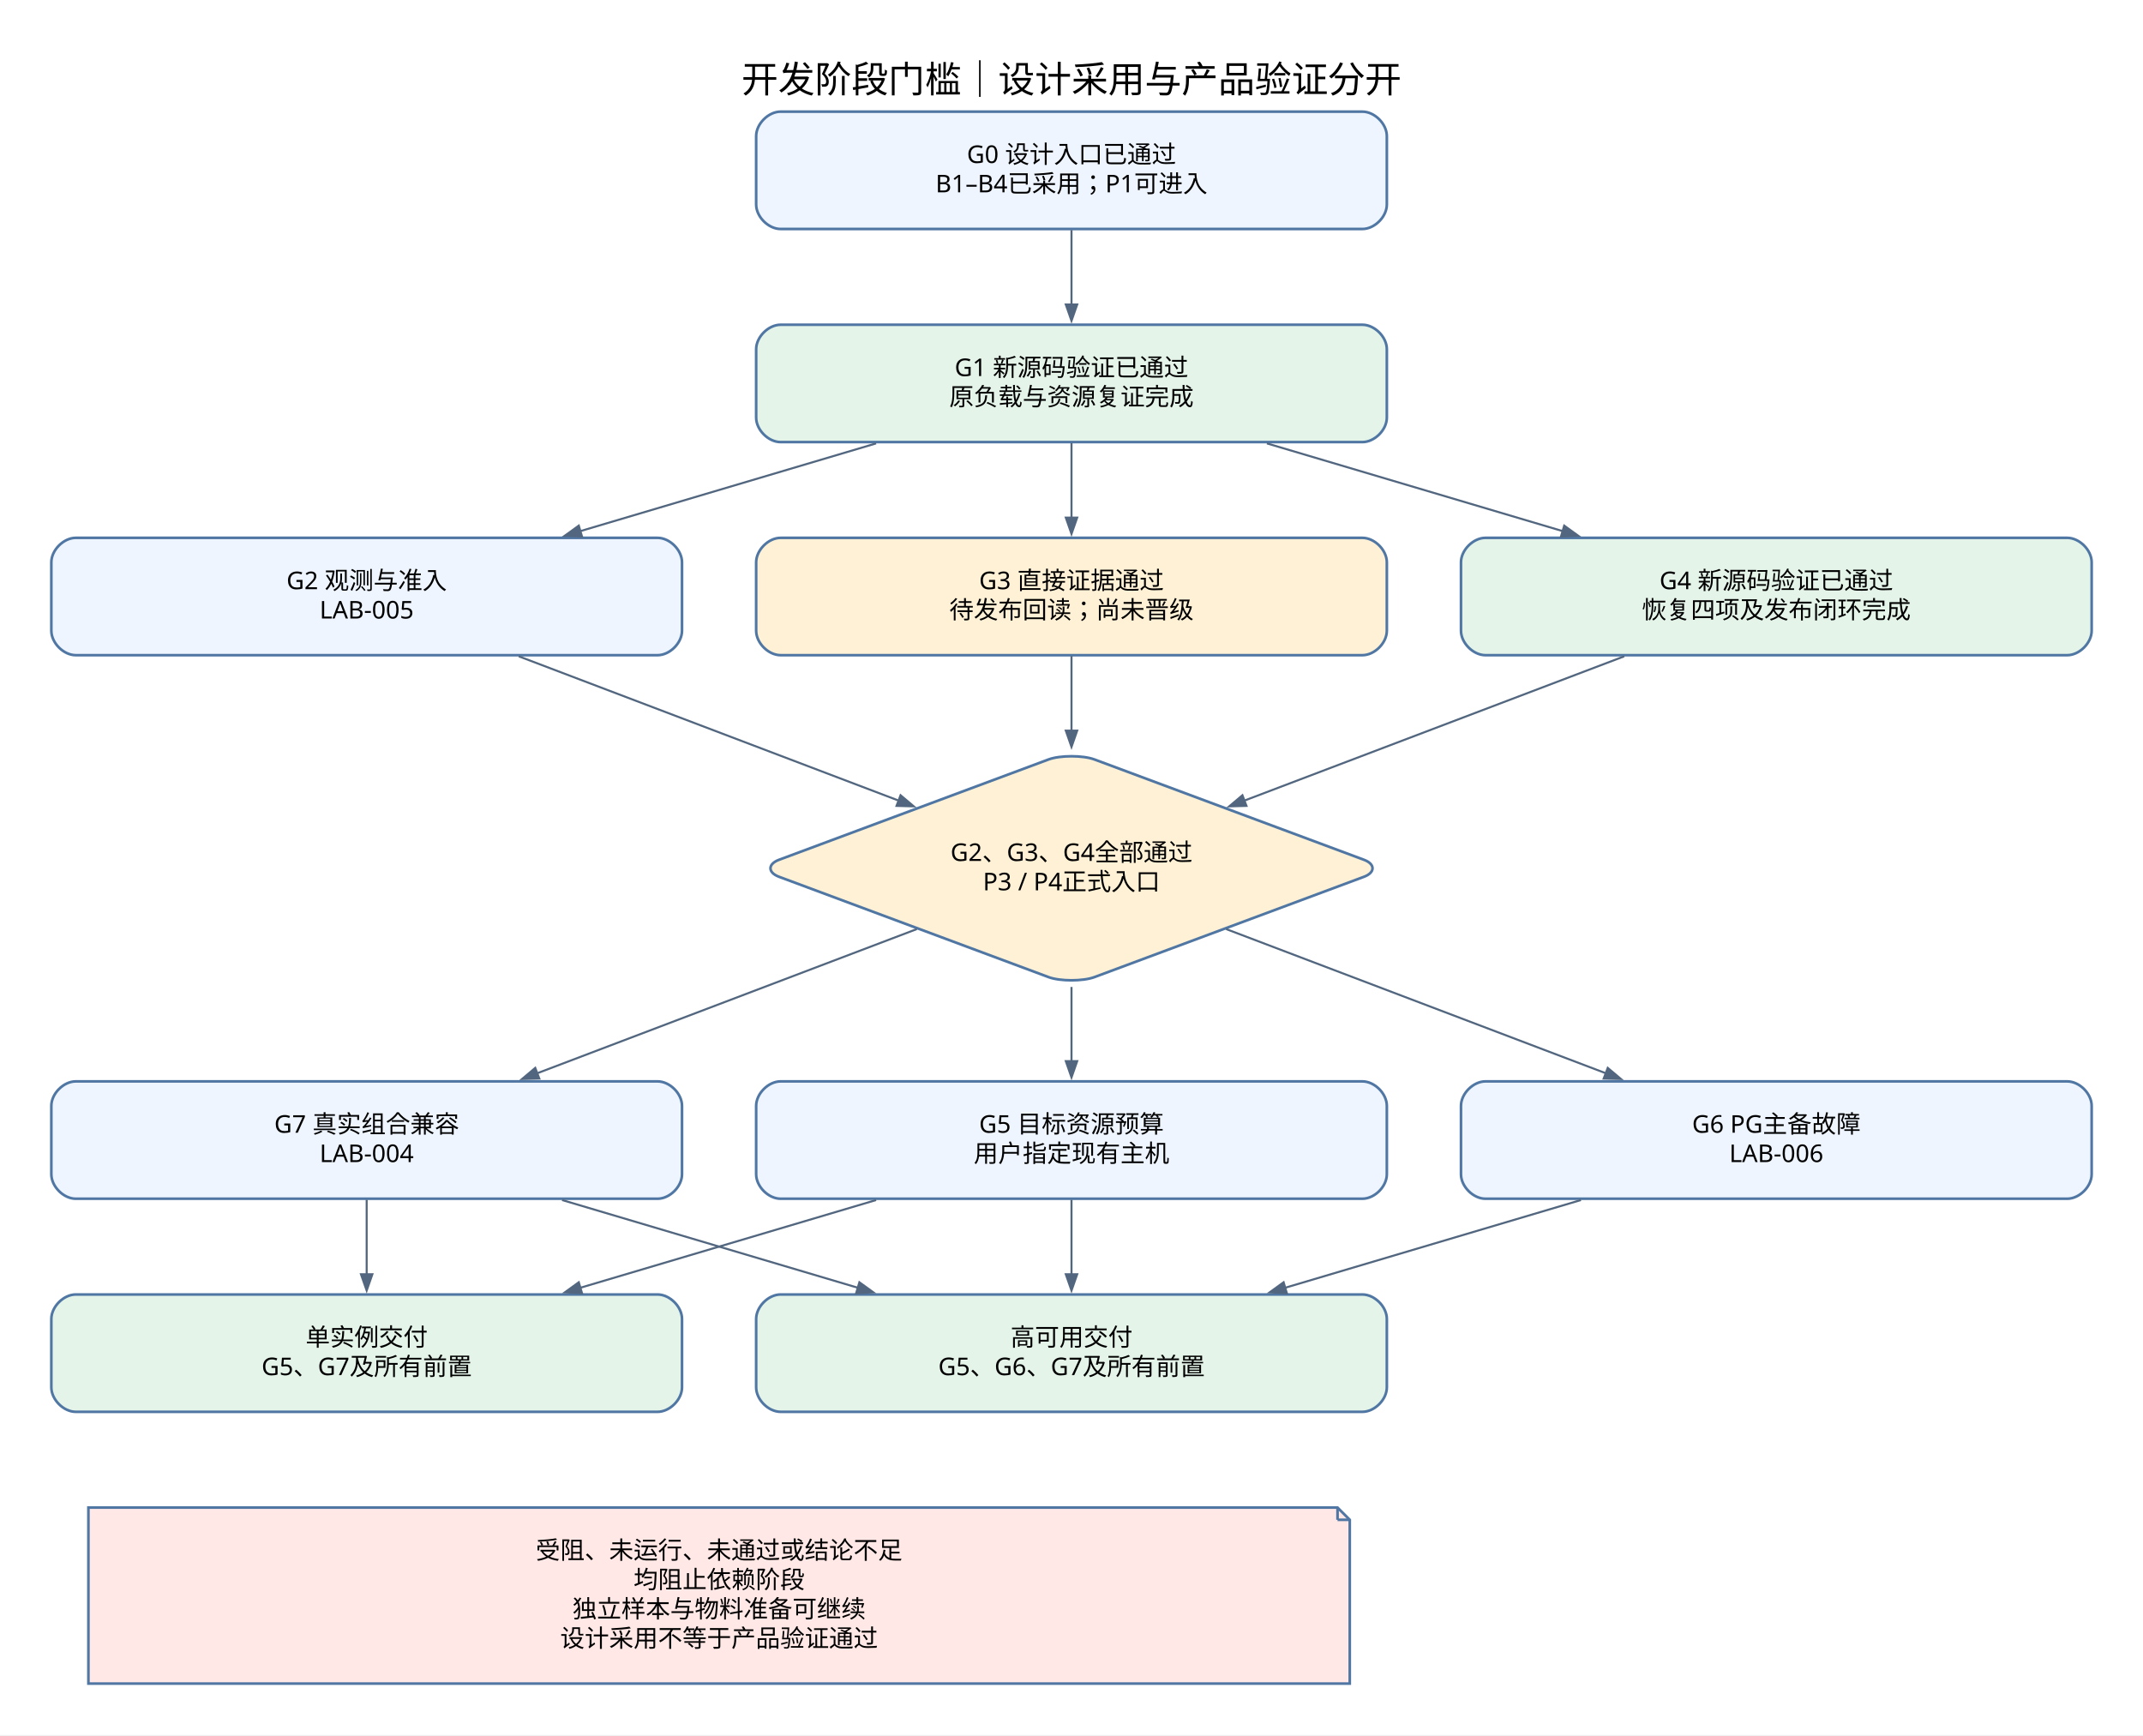
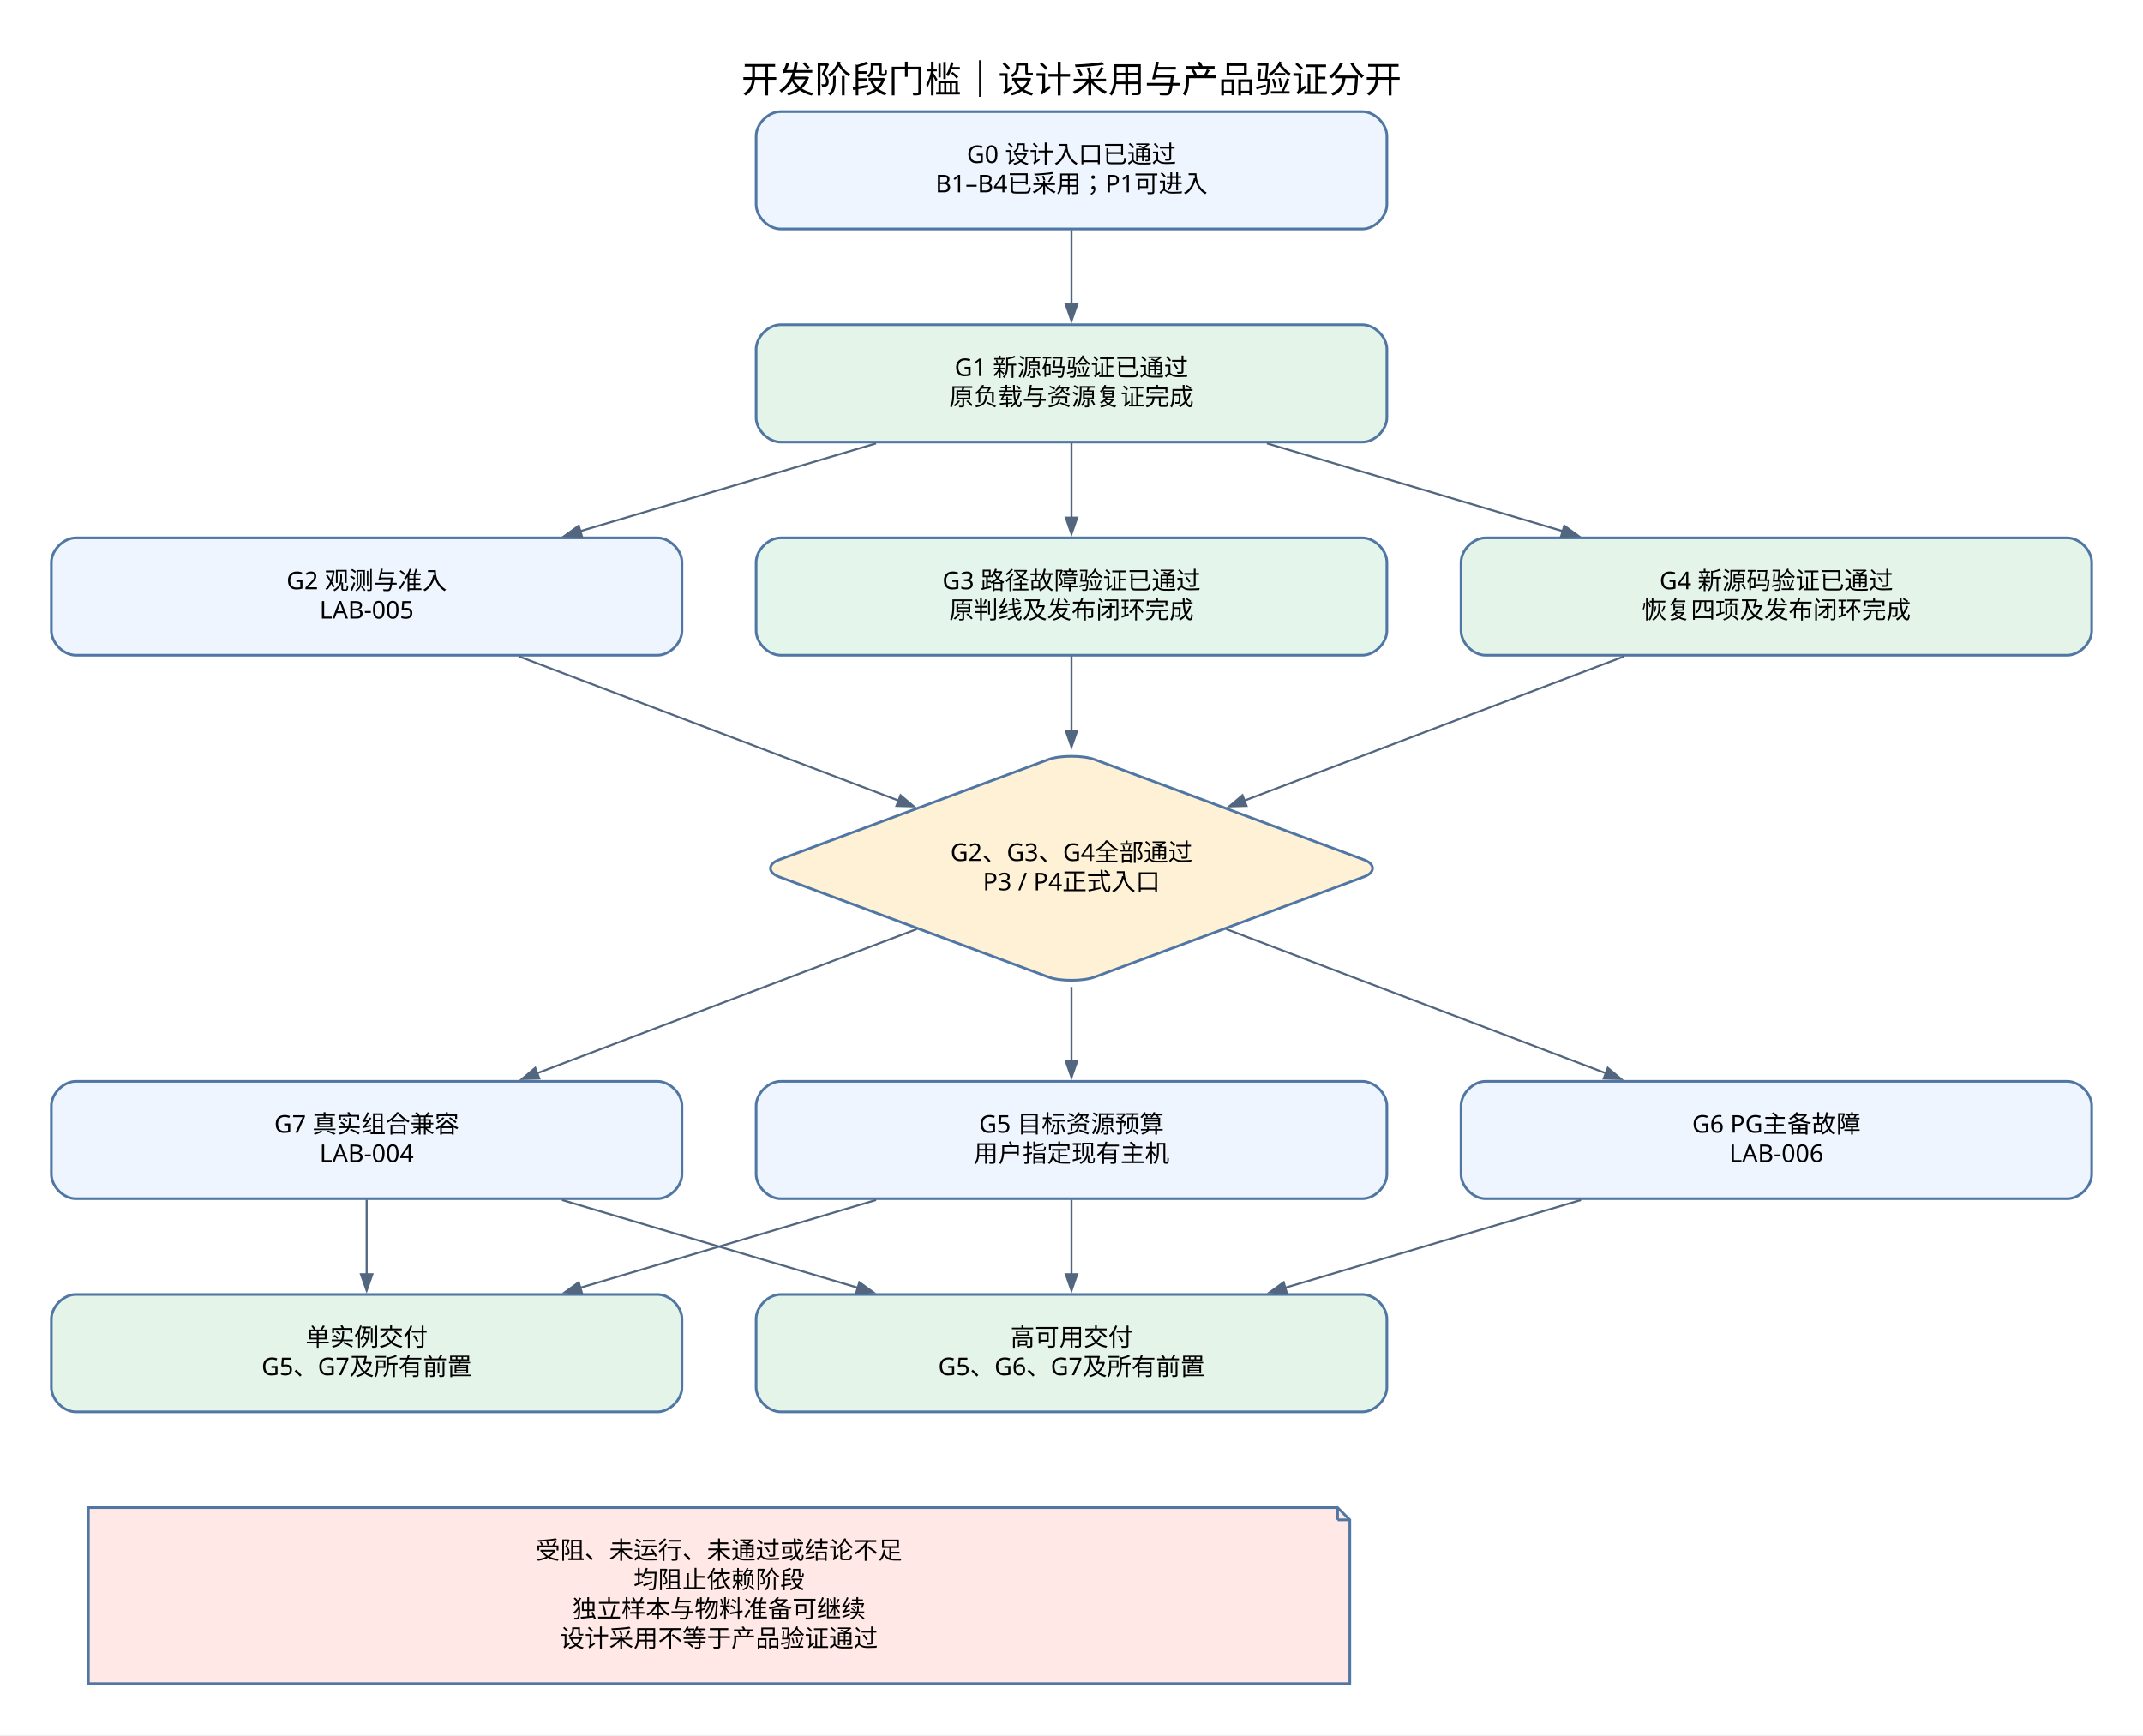
<svg xmlns="http://www.w3.org/2000/svg" width="1052pt" height="852pt" viewBox="0.00 0.00 1052.00 852.00">
  <g id="graph0" class="graph" transform="scale(1 1) rotate(0) translate(25.2 826.4)">
    <polygon fill="white" stroke="none" points="-25.2,25.2 -25.2,-826.4 1026.8,-826.4 1026.8,25.2 -25.2,25.2" />
    <text xml:space="preserve" text-anchor="middle" x="500.8" y="-781" font-family="Noto Sans SC" font-size="18.00">开发阶段门槛｜设计采用与产品验证分开</text>
    <g id="node1" class="node">
      <path fill="#eef5ff" stroke="#5077a3" stroke-width="1.3" d="M643.6,-771.6C643.6,-771.6 358,-771.6 358,-771.6 352,-771.6 346,-765.6 346,-759.6 346,-759.6 346,-726 346,-726 346,-720 352,-714 358,-714 358,-714 643.6,-714 643.6,-714 649.6,-714 655.6,-720 655.6,-726 655.6,-726 655.6,-759.6 655.6,-759.6 655.6,-765.6 649.6,-771.6 643.6,-771.6" />
      <text xml:space="preserve" text-anchor="middle" x="500.8" y="-746.4" font-family="Noto Sans SC" font-size="12.00">G0 设计入口已通过</text>
      <text xml:space="preserve" text-anchor="middle" x="500.8" y="-732" font-family="Noto Sans SC" font-size="12.00">B1–B4已采用；P1可进入</text>
    </g>
    <g id="node2" class="node">
      <path fill="#e4f4e9" stroke="#5077a3" stroke-width="1.3" d="M643.6,-667C643.6,-667 358,-667 358,-667 352,-667 346,-661 346,-655 346,-655 346,-621.4 346,-621.4 346,-615.4 352,-609.4 358,-609.4 358,-609.4 643.6,-609.4 643.6,-609.4 649.6,-609.4 655.6,-615.4 655.6,-621.4 655.6,-621.4 655.6,-655 655.6,-655 655.6,-661 649.6,-667 643.6,-667" />
      <text xml:space="preserve" text-anchor="middle" x="500.8" y="-641.8" font-family="Noto Sans SC" font-size="12.00">G1 新源码验证已通过</text>
      <text xml:space="preserve" text-anchor="middle" x="500.8" y="-627.4" font-family="Noto Sans SC" font-size="12.00">原负载与资源复证完成</text>
    </g>
    <g id="edge1" class="edge">
      <path fill="none" stroke="#52677f" d="M500.8,-713.49C500.8,-702.17 500.8,-688.95 500.8,-676.84" />
      <polygon fill="#52677f" stroke="#52677f" points="503.6,-676.93 500.8,-668.93 498,-676.93 503.6,-676.93" />
    </g>
    <g id="node3" class="node">
      <path fill="#eef5ff" stroke="#5077a3" stroke-width="1.3" d="M297.6,-562.4C297.6,-562.4 12,-562.4 12,-562.4 6,-562.4 0,-556.4 0,-550.4 0,-550.4 0,-516.8 0,-516.8 0,-510.8 6,-504.8 12,-504.8 12,-504.8 297.6,-504.8 297.6,-504.8 303.6,-504.8 309.6,-510.8 309.6,-516.8 309.6,-516.8 309.6,-550.4 309.6,-550.4 309.6,-556.4 303.6,-562.4 297.6,-562.4" />
      <text xml:space="preserve" text-anchor="middle" x="154.8" y="-537.2" font-family="Noto Sans SC" font-size="12.00">G2 观测与准入</text>
      <text xml:space="preserve" text-anchor="middle" x="154.8" y="-522.8" font-family="Noto Sans SC" font-size="12.00">LAB-005</text>
    </g>
    <g id="edge2" class="edge">
      <path fill="none" stroke="#52677f" d="M404.88,-608.76C359.69,-595.36 305.69,-579.34 259.45,-565.63" />
      <polygon fill="#52677f" stroke="#52677f" points="260.52,-563.03 252.06,-563.44 258.93,-568.4 260.52,-563.03" />
    </g>
    <g id="node4" class="node">
-       <path fill="#fff1d6" stroke="#5077a3" stroke-width="1.3" d="M643.6,-562.4C643.6,-562.4 358,-562.4 358,-562.4 352,-562.4 346,-556.4 346,-550.4 346,-550.4 346,-516.8 346,-516.8 346,-510.8 352,-504.8 358,-504.8 358,-504.8 643.6,-504.8 643.6,-504.8 649.6,-504.8 655.6,-510.8 655.6,-516.8 655.6,-516.8 655.6,-550.4 655.6,-550.4 655.6,-556.4 649.6,-562.4 643.6,-562.4" />
-       <text xml:space="preserve" text-anchor="middle" x="500.8" y="-537.2" font-family="Noto Sans SC" font-size="12.00">G3 直接证据通过</text>
-       <text xml:space="preserve" text-anchor="middle" x="500.8" y="-522.8" font-family="Noto Sans SC" font-size="12.00">待发布回读；尚未晋级</text>
+       <path fill="#e4f5eb" stroke="#5077a3" stroke-width="1.3" d="M643.6,-562.4C643.6,-562.4 358,-562.4 358,-562.4 352,-562.4 346,-556.4 346,-550.4 346,-550.4 346,-516.8 346,-516.8 346,-510.8 352,-504.8 358,-504.8 358,-504.8 643.6,-504.8 643.6,-504.8 649.6,-504.8 655.6,-510.8 655.6,-516.8 655.6,-516.8 655.6,-550.4 655.6,-550.4 655.6,-556.4 649.6,-562.4 643.6,-562.4" />
+       <text xml:space="preserve" text-anchor="middle" x="500.8" y="-537.2" font-family="Noto Sans SC" font-size="12.00">G3 路径故障验证已通过</text>
+       <text xml:space="preserve" text-anchor="middle" x="500.8" y="-522.8" font-family="Noto Sans SC" font-size="12.00">原判线及发布闭环完成</text>
    </g>
    <g id="edge3" class="edge">
      <path fill="none" stroke="#52677f" d="M500.8,-608.89C500.8,-597.57 500.8,-584.35 500.8,-572.24" />
      <polygon fill="#52677f" stroke="#52677f" points="503.6,-572.33 500.8,-564.33 498,-572.33 503.6,-572.33" />
    </g>
    <g id="node5" class="node">
      <path fill="#e4f4e9" stroke="#5077a3" stroke-width="1.3" d="M989.6,-562.4C989.6,-562.4 704,-562.4 704,-562.4 698,-562.4 692,-556.4 692,-550.4 692,-550.4 692,-516.8 692,-516.8 692,-510.8 698,-504.8 704,-504.8 704,-504.8 989.6,-504.8 989.6,-504.8 995.6,-504.8 1001.6,-510.8 1001.6,-516.8 1001.6,-516.8 1001.6,-550.4 1001.6,-550.4 1001.6,-556.4 995.6,-562.4 989.6,-562.4" />
      <text xml:space="preserve" text-anchor="middle" x="846.8" y="-537.2" font-family="Noto Sans SC" font-size="12.00">G4 新源码验证已通过</text>
      <text xml:space="preserve" text-anchor="middle" x="846.8" y="-522.8" font-family="Noto Sans SC" font-size="12.00">恢复四项及发布闭环完成</text>
    </g>
    <g id="edge4" class="edge">
      <path fill="none" stroke="#52677f" d="M596.72,-608.76C641.91,-595.36 695.91,-579.34 742.15,-565.63" />
      <polygon fill="#52677f" stroke="#52677f" points="742.67,-568.4 749.54,-563.44 741.08,-563.03 742.67,-568.4" />
    </g>
    <g id="node6" class="node">
      <path fill="#fff1d6" stroke="#5077a3" stroke-width="1.3" d="M489.55,-453.62C489.55,-453.62 357.25,-404.38 357.25,-404.38 351.62,-402.29 351.62,-398.11 357.25,-396.02 357.25,-396.02 489.55,-346.78 489.55,-346.78 495.18,-344.69 506.42,-344.69 512.05,-346.78 512.05,-346.78 644.35,-396.02 644.35,-396.02 649.98,-398.11 649.98,-402.29 644.35,-404.38 644.35,-404.38 512.05,-453.62 512.05,-453.62 506.42,-455.71 495.18,-455.71 489.55,-453.62" />
      <text xml:space="preserve" text-anchor="middle" x="500.8" y="-403.8" font-family="Noto Sans SC" font-size="12.00">G2、G3、G4全部通过</text>
      <text xml:space="preserve" text-anchor="middle" x="500.8" y="-389.4" font-family="Noto Sans SC" font-size="12.00">P3 / P4正式入口</text>
    </g>
    <g id="edge5" class="edge">
      <path fill="none" stroke="#52677f" d="M229.45,-504.25C284.34,-483.4 359.02,-455.04 416.14,-433.35" />
      <polygon fill="#52677f" stroke="#52677f" points="416.89,-436.06 423.37,-430.6 414.9,-430.83 416.89,-436.06" />
    </g>
    <g id="edge6" class="edge">
      <path fill="none" stroke="#52677f" d="M500.8,-504.41C500.8,-493.55 500.8,-480.63 500.8,-467.67" />
      <polygon fill="#52677f" stroke="#52677f" points="503.6,-467.77 500.8,-459.77 498,-467.77 503.6,-467.77" />
    </g>
    <g id="edge7" class="edge">
      <path fill="none" stroke="#52677f" d="M772.15,-504.25C717.26,-483.4 642.58,-455.04 585.46,-433.35" />
      <polygon fill="#52677f" stroke="#52677f" points="586.7,-430.83 578.23,-430.6 584.71,-436.06 586.7,-430.83" />
    </g>
    <g id="node7" class="node">
      <path fill="#eef5ff" stroke="#5077a3" stroke-width="1.3" d="M643.6,-295.6C643.6,-295.6 358,-295.6 358,-295.6 352,-295.6 346,-289.6 346,-283.6 346,-283.6 346,-250 346,-250 346,-244 352,-238 358,-238 358,-238 643.6,-238 643.6,-238 649.6,-238 655.6,-244 655.6,-250 655.6,-250 655.6,-283.6 655.6,-283.6 655.6,-289.6 649.6,-295.6 643.6,-295.6" />
      <text xml:space="preserve" text-anchor="middle" x="500.8" y="-270.4" font-family="Noto Sans SC" font-size="12.00">G5 目标资源预算</text>
      <text xml:space="preserve" text-anchor="middle" x="500.8" y="-256" font-family="Noto Sans SC" font-size="12.00">用户指定现有主机</text>
    </g>
    <g id="edge8" class="edge">
      <path fill="none" stroke="#52677f" d="M500.8,-341.95C500.8,-329.52 500.8,-316.68 500.8,-305.26" />
      <polygon fill="#52677f" stroke="#52677f" points="503.6,-305.54 500.8,-297.54 498,-305.54 503.6,-305.54" />
    </g>
    <g id="node8" class="node">
      <path fill="#eef5ff" stroke="#5077a3" stroke-width="1.3" d="M989.6,-295.6C989.6,-295.6 704,-295.6 704,-295.6 698,-295.6 692,-289.6 692,-283.6 692,-283.6 692,-250 692,-250 692,-244 698,-238 704,-238 704,-238 989.6,-238 989.6,-238 995.6,-238 1001.6,-244 1001.6,-250 1001.6,-250 1001.6,-283.6 1001.6,-283.6 1001.6,-289.6 995.6,-295.6 989.6,-295.6" />
      <text xml:space="preserve" text-anchor="middle" x="846.8" y="-270.4" font-family="Noto Sans SC" font-size="12.00">G6 PG主备故障</text>
      <text xml:space="preserve" text-anchor="middle" x="846.8" y="-256" font-family="Noto Sans SC" font-size="12.00">LAB-006</text>
    </g>
    <g id="edge9" class="edge">
      <path fill="none" stroke="#52677f" d="M576.73,-370.36C631.89,-349.42 706.51,-321.08 763.33,-299.5" />
      <polygon fill="#52677f" stroke="#52677f" points="764.04,-302.23 770.52,-296.77 762.05,-296.99 764.04,-302.23" />
    </g>
    <g id="node9" class="node">
      <path fill="#eef5ff" stroke="#5077a3" stroke-width="1.3" d="M297.6,-295.6C297.6,-295.6 12,-295.6 12,-295.6 6,-295.6 0,-289.6 0,-283.6 0,-283.6 0,-250 0,-250 0,-244 6,-238 12,-238 12,-238 297.6,-238 297.6,-238 303.6,-238 309.6,-244 309.6,-250 309.6,-250 309.6,-283.6 309.6,-283.6 309.6,-289.6 303.6,-295.6 297.6,-295.6" />
      <text xml:space="preserve" text-anchor="middle" x="154.8" y="-270.4" font-family="Noto Sans SC" font-size="12.00">G7 真实组合兼容</text>
      <text xml:space="preserve" text-anchor="middle" x="154.8" y="-256" font-family="Noto Sans SC" font-size="12.00">LAB-004</text>
    </g>
    <g id="edge10" class="edge">
      <path fill="none" stroke="#52677f" d="M424.87,-370.36C369.71,-349.42 295.09,-321.08 238.27,-299.5" />
      <polygon fill="#52677f" stroke="#52677f" points="239.55,-296.99 231.08,-296.77 237.56,-302.23 239.55,-296.99" />
    </g>
    <g id="node10" class="node">
      <path fill="#e4f4e9" stroke="#5077a3" stroke-width="1.3" d="M297.6,-191C297.6,-191 12,-191 12,-191 6,-191 0,-185 0,-179 0,-179 0,-145.4 0,-145.4 0,-139.4 6,-133.4 12,-133.4 12,-133.4 297.6,-133.4 297.6,-133.4 303.6,-133.4 309.6,-139.4 309.6,-145.4 309.6,-145.4 309.6,-179 309.6,-179 309.6,-185 303.6,-191 297.6,-191" />
      <text xml:space="preserve" text-anchor="middle" x="154.8" y="-165.8" font-family="Noto Sans SC" font-size="12.00">单实例交付</text>
      <text xml:space="preserve" text-anchor="middle" x="154.8" y="-151.4" font-family="Noto Sans SC" font-size="12.00">G5、G7及所有前置</text>
    </g>
    <g id="edge11" class="edge">
      <path fill="none" stroke="#52677f" d="M404.88,-237.36C359.69,-223.96 305.69,-207.94 259.45,-194.23" />
      <polygon fill="#52677f" stroke="#52677f" points="260.52,-191.63 252.06,-192.04 258.93,-197 260.52,-191.63" />
    </g>
    <g id="node11" class="node">
      <path fill="#e4f4e9" stroke="#5077a3" stroke-width="1.3" d="M643.6,-191C643.6,-191 358,-191 358,-191 352,-191 346,-185 346,-179 346,-179 346,-145.4 346,-145.4 346,-139.4 352,-133.4 358,-133.4 358,-133.4 643.6,-133.4 643.6,-133.4 649.6,-133.4 655.6,-139.4 655.6,-145.4 655.6,-145.4 655.6,-179 655.6,-179 655.6,-185 649.6,-191 643.6,-191" />
      <text xml:space="preserve" text-anchor="middle" x="500.8" y="-165.8" font-family="Noto Sans SC" font-size="12.00">高可用交付</text>
      <text xml:space="preserve" text-anchor="middle" x="500.8" y="-151.4" font-family="Noto Sans SC" font-size="12.00">G5、G6、G7及所有前置</text>
    </g>
    <g id="edge13" class="edge">
      <path fill="none" stroke="#52677f" d="M500.8,-237.49C500.8,-226.17 500.8,-212.95 500.8,-200.84" />
      <polygon fill="#52677f" stroke="#52677f" points="503.6,-200.93 500.8,-192.93 498,-200.93 503.6,-200.93" />
    </g>
    <g id="edge14" class="edge">
      <path fill="none" stroke="#52677f" d="M750.88,-237.36C705.69,-223.96 651.69,-207.94 605.45,-194.23" />
      <polygon fill="#52677f" stroke="#52677f" points="606.52,-191.63 598.06,-192.04 604.93,-197 606.52,-191.63" />
    </g>
    <g id="edge12" class="edge">
      <path fill="none" stroke="#52677f" d="M154.8,-237.49C154.8,-226.17 154.8,-212.95 154.8,-200.84" />
      <polygon fill="#52677f" stroke="#52677f" points="157.6,-200.93 154.8,-192.93 152,-200.93 157.6,-200.93" />
    </g>
    <g id="edge15" class="edge">
      <path fill="none" stroke="#52677f" d="M250.72,-237.36C295.91,-223.96 349.91,-207.94 396.15,-194.23" />
      <polygon fill="#52677f" stroke="#52677f" points="396.67,-197 403.54,-192.04 395.08,-191.63 396.67,-197" />
    </g>
    <g id="node12" class="node">
      <polygon fill="#ffe8e5" stroke="#5077a3" stroke-width="1.3" points="631.4,-86.4 18.2,-86.4 18.2,0 637.4,0 637.4,-80.4 631.4,-86.4" />
      <polyline fill="none" stroke="#5077a3" stroke-width="1.3" points="631.4,-86.4 631.4,-80.4" />
      <polyline fill="none" stroke="#5077a3" stroke-width="1.3" points="637.4,-80.4 631.4,-80.4" />
      <text xml:space="preserve" text-anchor="middle" x="327.8" y="-61.2" font-family="Noto Sans SC" font-size="12.00">受阻、未运行、未通过或结论不足</text>
      <text xml:space="preserve" text-anchor="middle" x="327.8" y="-46.8" font-family="Noto Sans SC" font-size="12.00">均阻止依赖阶段</text>
      <text xml:space="preserve" text-anchor="middle" x="327.8" y="-32.4" font-family="Noto Sans SC" font-size="12.00">独立样本与物料准备可继续</text>
      <text xml:space="preserve" text-anchor="middle" x="327.8" y="-18" font-family="Noto Sans SC" font-size="12.00">设计采用不等于产品验证通过</text>
    </g>
  </g>
</svg>
